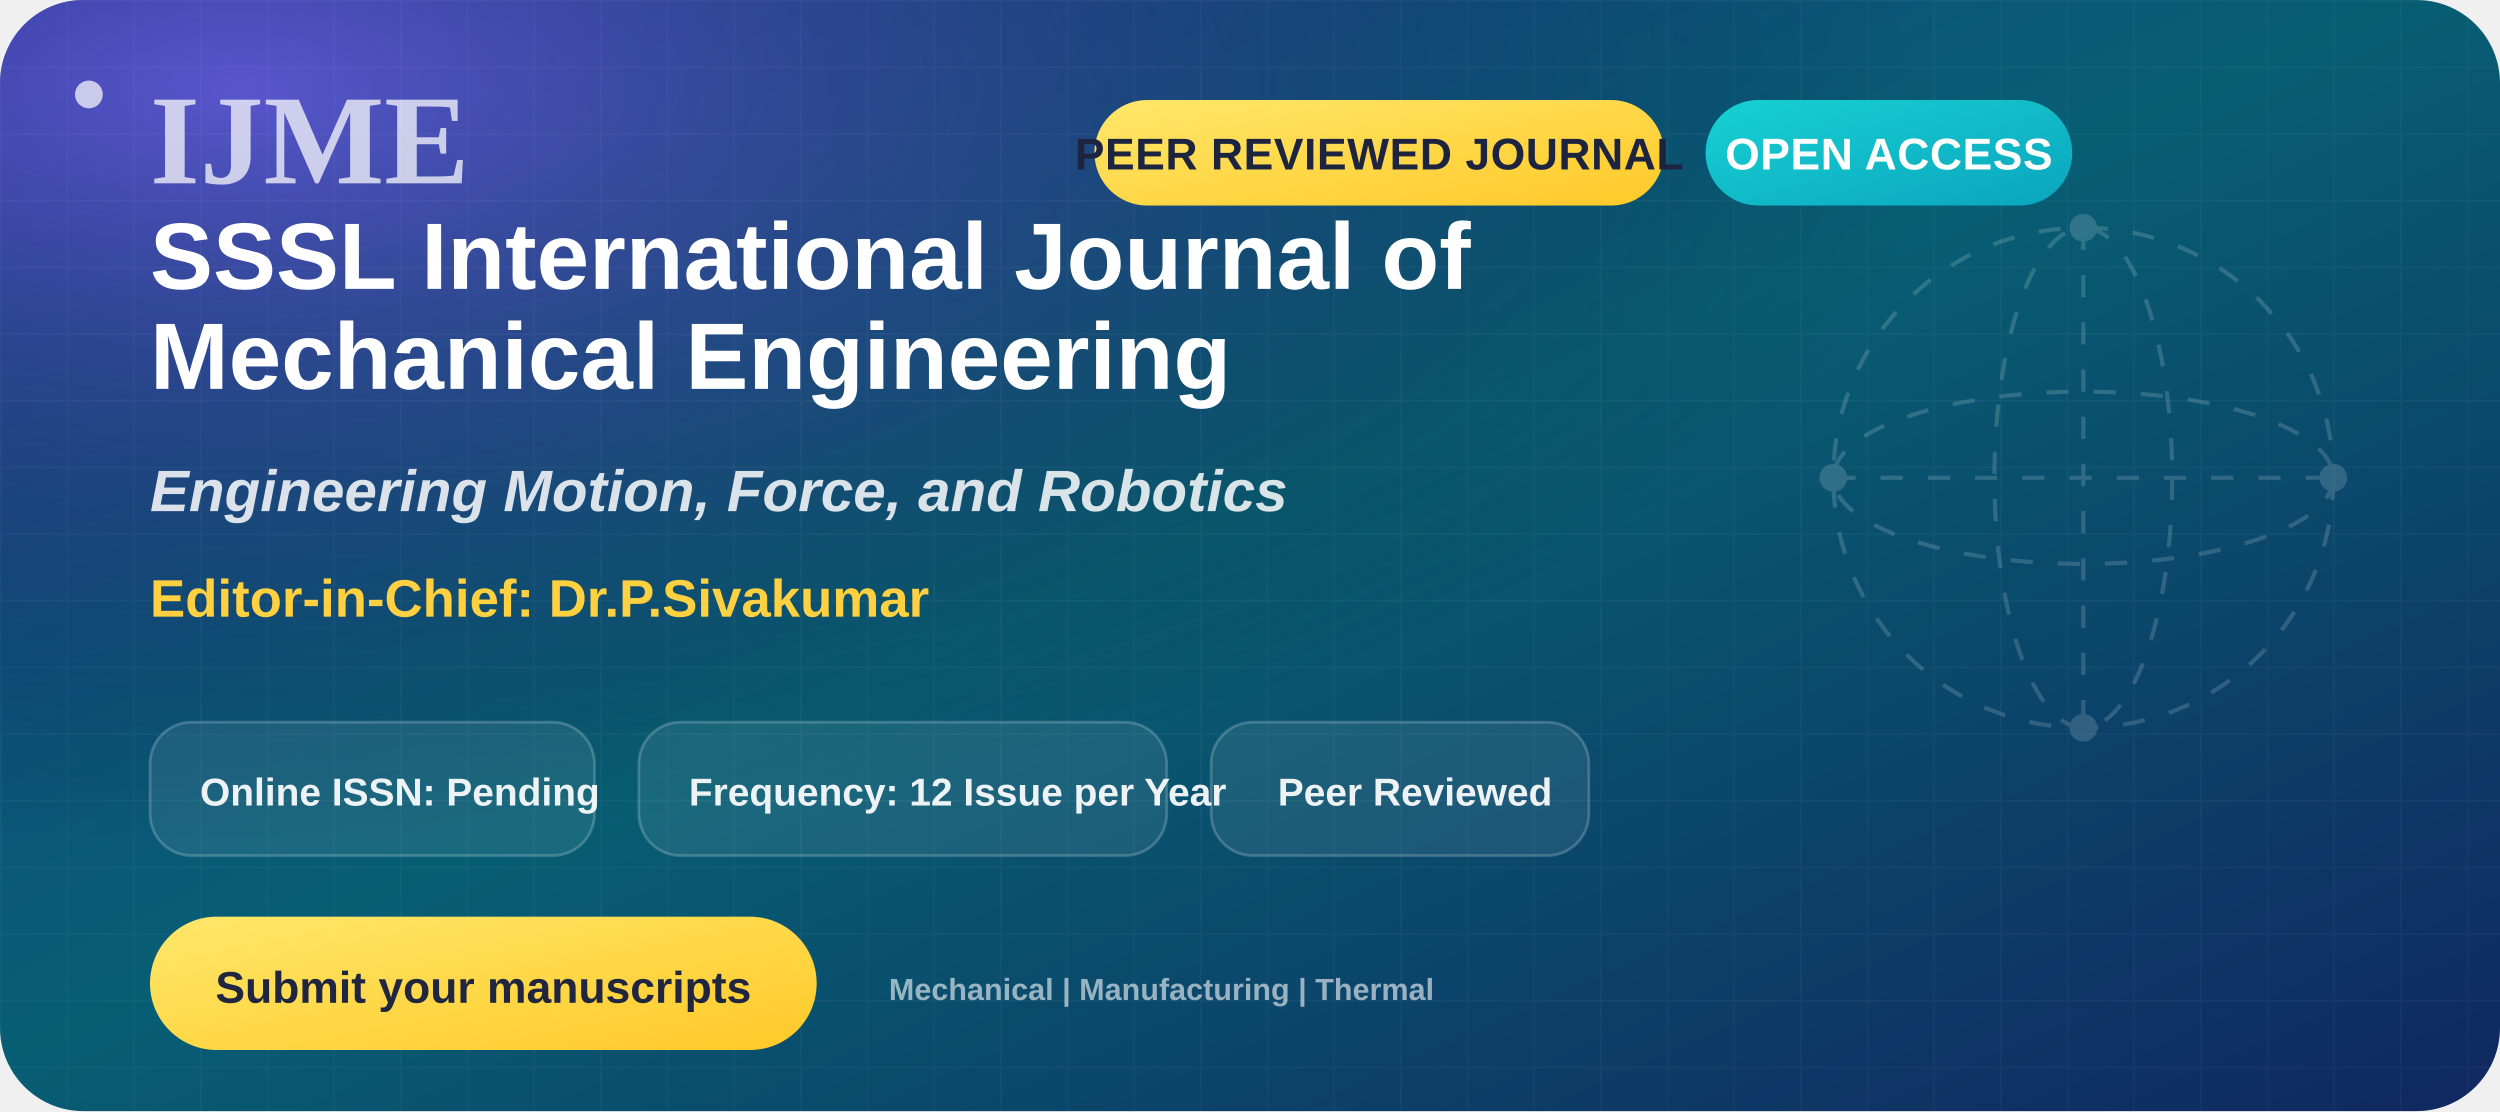
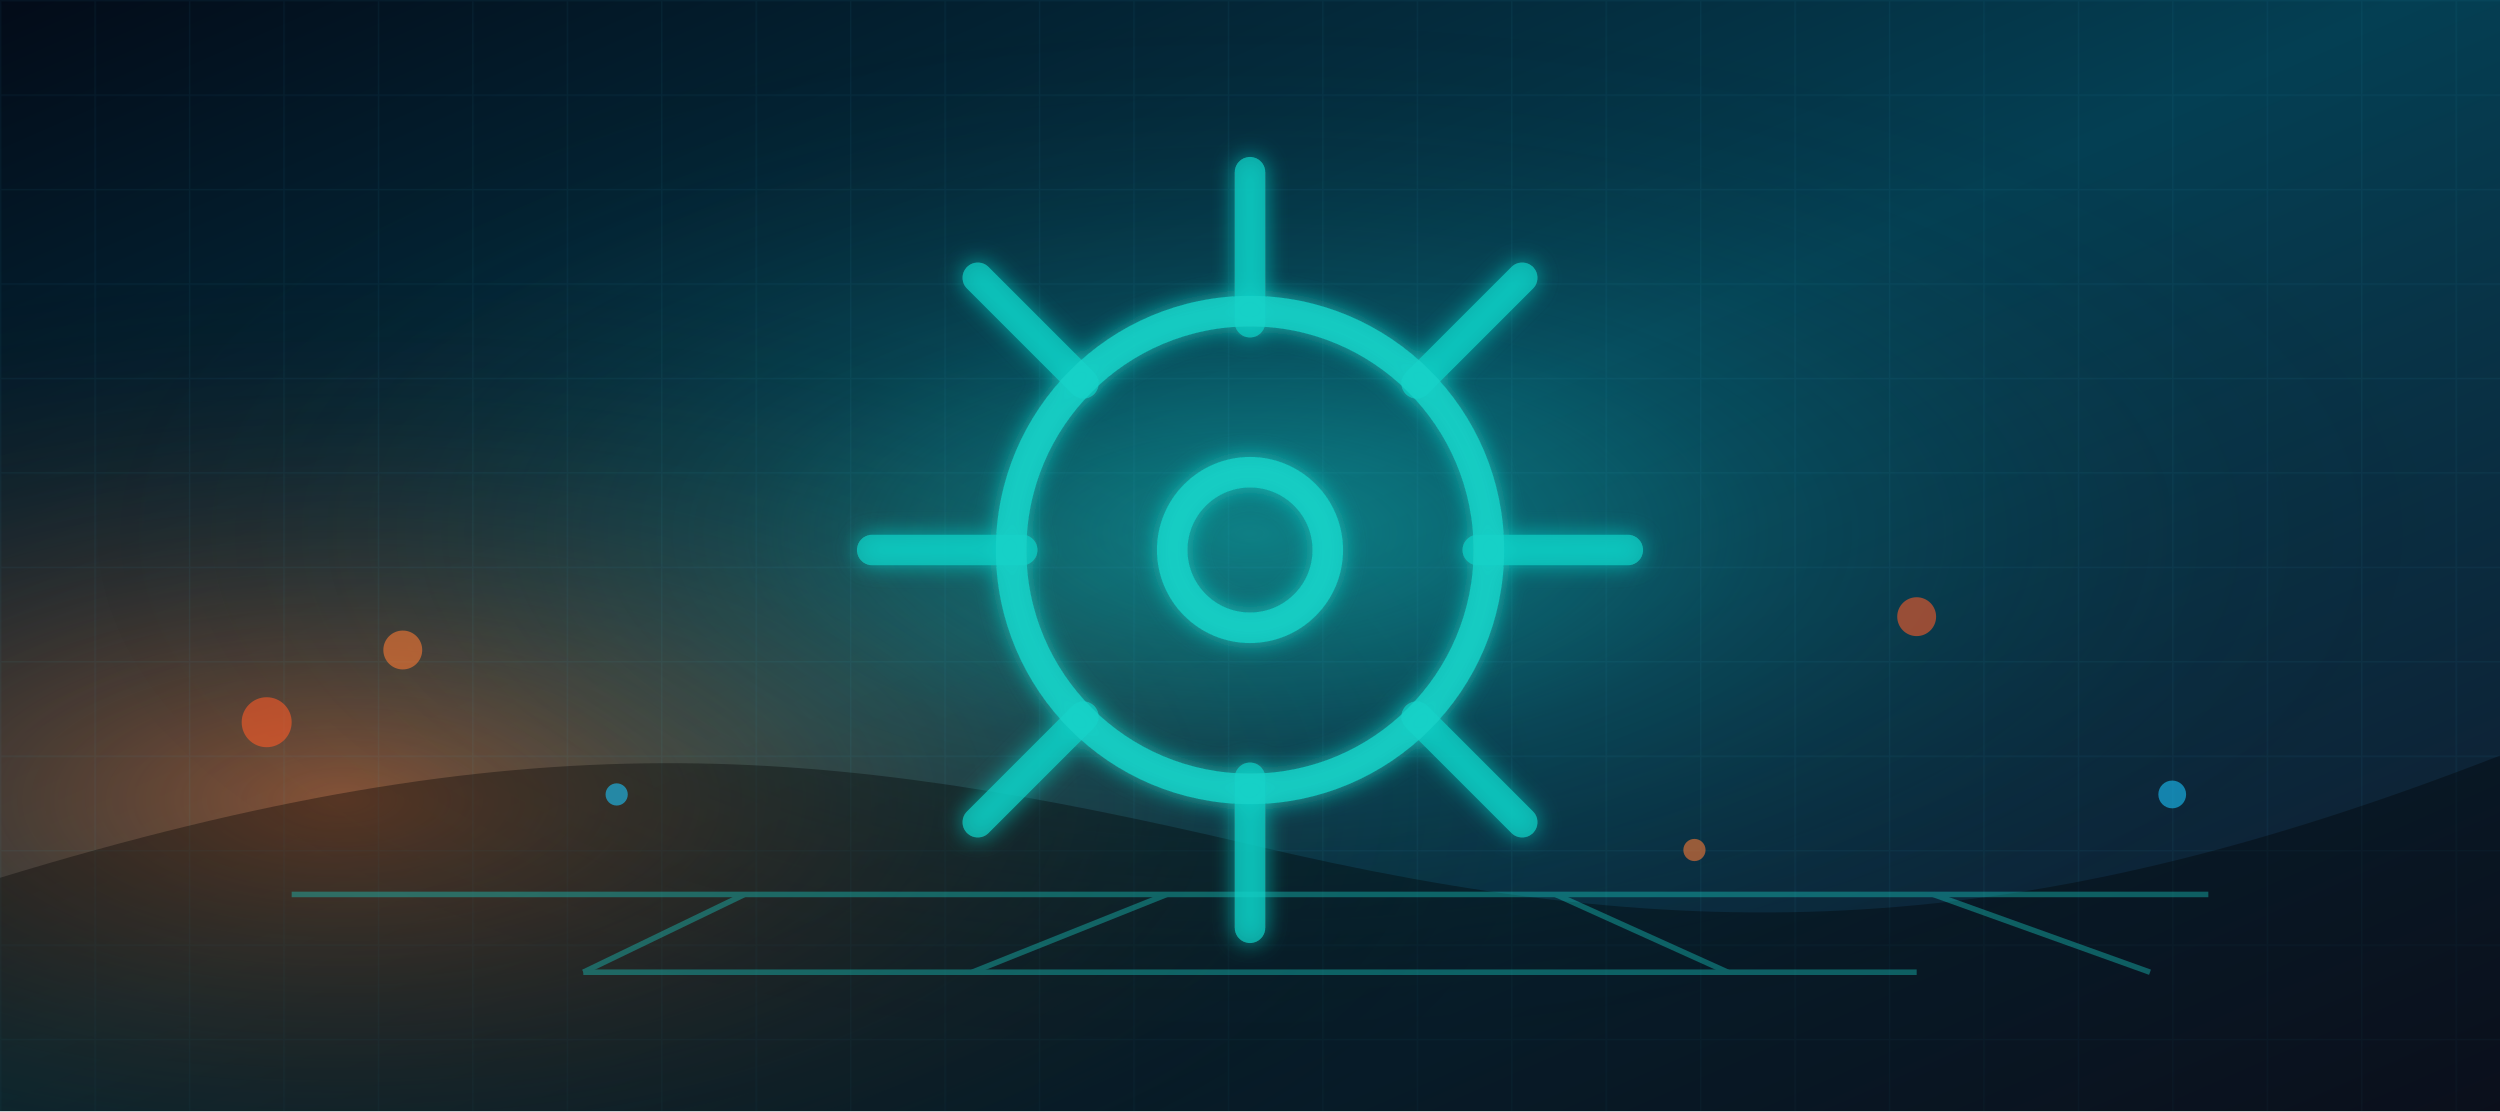
- <svg xmlns="http://www.w3.org/2000/svg" viewBox="0 0 900 400" role="img" aria-labelledby="title-IJME desc-IJME">
+ <svg xmlns="http://www.w3.org/2000/svg" viewBox="0 0 900 400" role="img" aria-labelledby="title-ijme_cover.svg desc-ijme_cover.svg">
  <defs>
    <linearGradient id="bg5" x1="0%" y1="0%" x2="100%" y2="100%">
-       <stop offset="0%" stop-color="#153d8f" />
-       <stop offset="48%" stop-color="#075e73" />
-       <stop offset="100%" stop-color="#102760" />
+       <stop offset="0%" stop-color="#030b18" />
+       <stop offset="48%" stop-color="#043f53" />
+       <stop offset="100%" stop-color="#11172a" />
    </linearGradient>
-     <radialGradient id="glow5" cx="10%" cy="8%" r="68%">
-       <stop offset="0%" stop-color="#8d63ff" stop-opacity="0.58" />
+     <radialGradient id="core5" cx="50%" cy="48%" r="48%">
+       <stop offset="0%" stop-color="#18d2c8" stop-opacity="0.45" />
+       <stop offset="42%" stop-color="#18d2c8" stop-opacity="0.12" />
      <stop offset="100%" stop-color="#000000" stop-opacity="0" />
    </radialGradient>
-     <linearGradient id="gold5" x1="0%" y1="0%" x2="100%" y2="100%">
-       <stop offset="0%" stop-color="#ffe76a" />
-       <stop offset="100%" stop-color="#ffc928" />
-     </linearGradient>
-     <linearGradient id="cyan5" x1="0%" y1="0%" x2="100%" y2="100%">
-       <stop offset="0%" stop-color="#17d1d3" />
-       <stop offset="100%" stop-color="#0ba5bd" />
-     </linearGradient>
-     <pattern id="grid5" width="24" height="24" patternUnits="userSpaceOnUse">
-       <path d="M24 0H0V24" fill="none" stroke="#ffffff" stroke-opacity="0.04" stroke-width="1" />
+     <radialGradient id="warm5" cx="14%" cy="72%" r="48%">
+       <stop offset="0%" stop-color="#ff6b24" stop-opacity="0.7" />
+       <stop offset="100%" stop-color="#000000" stop-opacity="0" />
+     </radialGradient>
+     <pattern id="mesh5" width="34" height="34" patternUnits="userSpaceOnUse">
+       <path d="M34 0H0V34" fill="none" stroke="#43d4ff" stroke-opacity="0.05" stroke-width="1" />
    </pattern>
-     <style>.pill{font-family:'Outfit','Segoe UI',Arial,sans-serif;font-weight:900;font-size:16px;letter-spacing:.2px}.code{font-family:Georgia,'Times New Roman',serif;font-weight:900;font-size:46px;fill:rgba(255,255,255,.72)}.title{font-family:'Outfit','Segoe UI',Arial,sans-serif;font-weight:900;font-size:34px;fill:#fff;letter-spacing:0}.tagline{font-family:'Outfit','Segoe UI',Arial,sans-serif;font-style:italic;font-weight:800;font-size:21px;fill:rgba(255,255,255,.84)}.editor{font-family:'Outfit','Segoe UI',Arial,sans-serif;font-weight:900;font-size:19px;fill:#ffd140}.chip{font-family:'Outfit','Segoe UI',Arial,sans-serif;font-size:14px;font-weight:800;fill:rgba(255,255,255,.92)}.small{font-family:'Poppins','Segoe UI',Arial,sans-serif;font-size:11px;font-weight:800;fill:rgba(255,255,255,.58)}</style>
+     <filter id="softGlow5" x="-30%" y="-30%" width="160%" height="160%">
+       <feGaussianBlur stdDeviation="4" result="blur" />
+       <feMerge>
+         <feMergeNode in="blur" />
+         <feMergeNode in="SourceGraphic" />
+       </feMerge>
+     </filter>
  </defs>
-   <rect width="900" height="400" rx="30" fill="url(#bg5)" />
-   <rect width="900" height="400" rx="30" fill="url(#glow5)" />
-   <rect width="900" height="400" rx="30" fill="url(#grid5)" />
-   <circle cx="32" cy="34" r="5" fill="#fff" opacity=".7" />
-   <g opacity=".16" transform="translate(650 64)">
-     <circle cx="100" cy="108" r="90" fill="none" stroke="#fff" stroke-width="1.5" stroke-dasharray="8 9" />
-     <ellipse cx="100" cy="108" rx="90" ry="31" fill="none" stroke="#fff" stroke-width="1.5" stroke-dasharray="8 9" />
-     <ellipse cx="100" cy="108" rx="32" ry="90" fill="none" stroke="#fff" stroke-width="1.5" stroke-dasharray="8 9" />
-     <path d="M10 108h180M100 18v180" stroke="#fff" stroke-width="1.5" stroke-dasharray="8 9" />
-     <circle cx="100" cy="18" r="5" fill="#fff" />
-     <circle cx="100" cy="198" r="5" fill="#fff" />
-     <circle cx="10" cy="108" r="5" fill="#fff" />
-     <circle cx="190" cy="108" r="5" fill="#fff" />
+   <rect width="900" height="400" fill="url(#bg5)" />
+   <rect width="900" height="400" fill="url(#warm5)" opacity="0.75" />
+   <rect width="900" height="400" fill="url(#core5)" />
+   <rect width="900" height="400" fill="url(#mesh5)" />
+   <path d="M0 316c190-58 296-48 450-12 160 38 278 35 450-32v128H0z" fill="#000000" opacity="0.35" />
+   <g opacity="0.58">
+     <circle cx="96" cy="260" r="9" fill="#ff5b27" />
+     <circle cx="145" cy="234" r="7" fill="#ff7a33" />
+     <circle cx="222" cy="286" r="4" fill="#1cc8ff" />
+     <circle cx="690" cy="222" r="7" fill="#ff5b27" />
+     <circle cx="782" cy="286" r="5" fill="#19c7ff" />
+     <circle cx="610" cy="306" r="4" fill="#ff7a33" />
  </g>
-   <text x="54" y="66" class="code">IJME</text>
-   <g transform="translate(394 36)">
-     <rect x="0" y="0" width="205" height="38" rx="19" fill="url(#gold5)" />
-     <text x="102.5" y="25" text-anchor="middle" class="pill" fill="#1d2440">PEER REVIEWED JOURNAL</text>
-     <rect x="220" y="0" width="132" height="38" rx="19" fill="url(#cyan5)" />
-     <text x="286" y="25" text-anchor="middle" class="pill" fill="#fff">OPEN ACCESS</text>
+   <g filter="url(#softGlow5)">
+     <circle cx="450" cy="198" r="86" fill="none" stroke="#18d2c8" stroke-linecap="round" stroke-linejoin="round" stroke-width="11" opacity="0.82" />
+     <circle cx="450" cy="198" r="28" fill="none" stroke="#18d2c8" stroke-linecap="round" stroke-linejoin="round" stroke-width="11" opacity="0.82" />
+     <path d="M450 62v54M450 280v54M314 198h54M532 198h54M352 100l38 38M510 258l38 38M548 100l-38 38M390 258l-38 38" fill="none" stroke="#18d2c8" stroke-linecap="round" stroke-linejoin="round" stroke-width="11" opacity="0.7" />
  </g>
-   <text x="54" y="104" class="title">SSSL International Journal of</text>
-   <text x="54" y="140" class="title">Mechanical Engineering</text>
-   <text x="54" y="184" class="tagline">Engineering Motion, Force, and Robotics</text>
-   <text x="54" y="222" class="editor">Editor-in-Chief: Dr.P.Sivakumar</text>
-   <g transform="translate(54 260)">
-     <rect x="0" y="0" width="160" height="48" rx="15" fill="rgba(255,255,255,.08)" stroke="rgba(255,255,255,.20)" />
-     <text x="18" y="30" class="chip">Online ISSN: Pending</text>
-     <rect x="176" y="0" width="190" height="48" rx="15" fill="rgba(255,255,255,.08)" stroke="rgba(255,255,255,.20)" />
-     <text x="194" y="30" class="chip">Frequency: 12 Issue per Year</text>
-     <rect x="382" y="0" width="136" height="48" rx="15" fill="rgba(255,255,255,.08)" stroke="rgba(255,255,255,.20)" />
-     <text x="406" y="30" class="chip">Peer Reviewed</text>
+   <g opacity="0.38" stroke="#18d2c8" stroke-width="2">
+     <path d="M105 322h690" />
+     <path d="M210 350h480" />
+     <path d="M268 322l-58 28M420 322l-70 28M560 322l62 28M696 322l78 28" />
  </g>
-   <g transform="translate(54 330)">
-     <rect x="0" y="0" width="240" height="48" rx="24" fill="url(#gold5)" />
-     <text x="120" y="31" text-anchor="middle" font-family="Outfit,Arial" font-size="16" font-weight="900" fill="#20263f">Submit your manuscripts</text>
-   </g>
-   <text x="320" y="360" class="small">Mechanical | Manufacturing | Thermal</text>
</svg>
